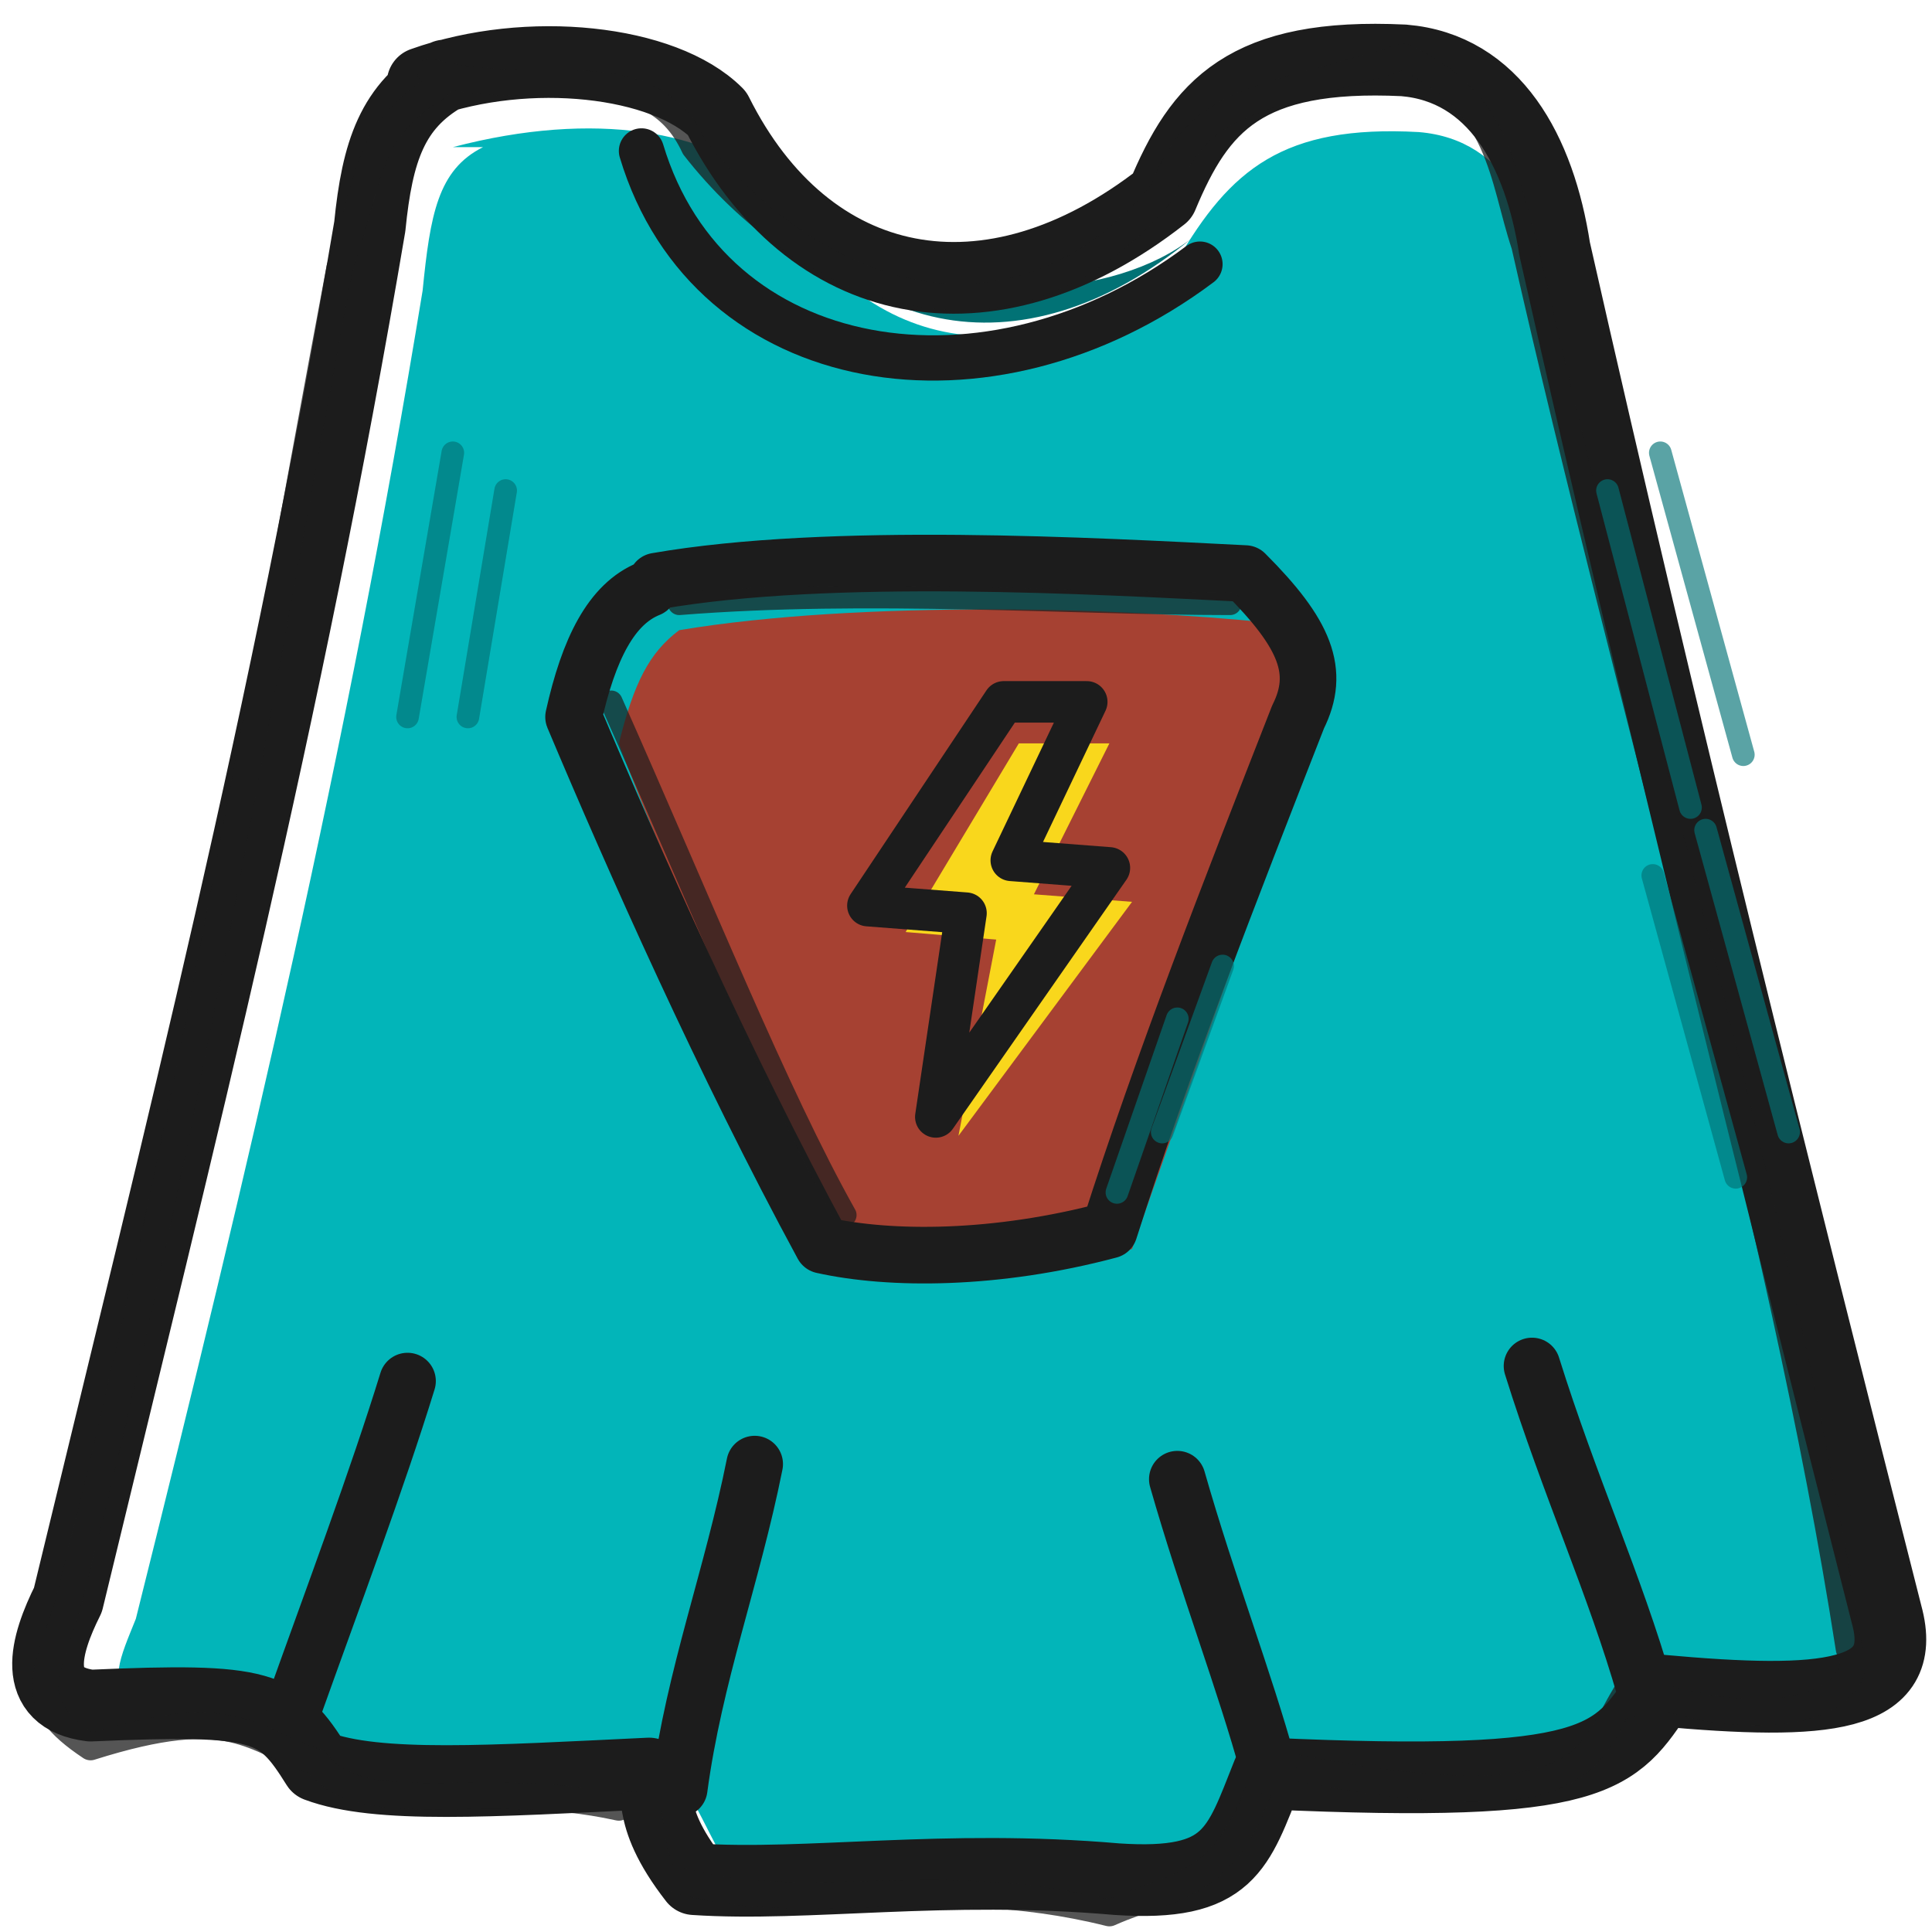
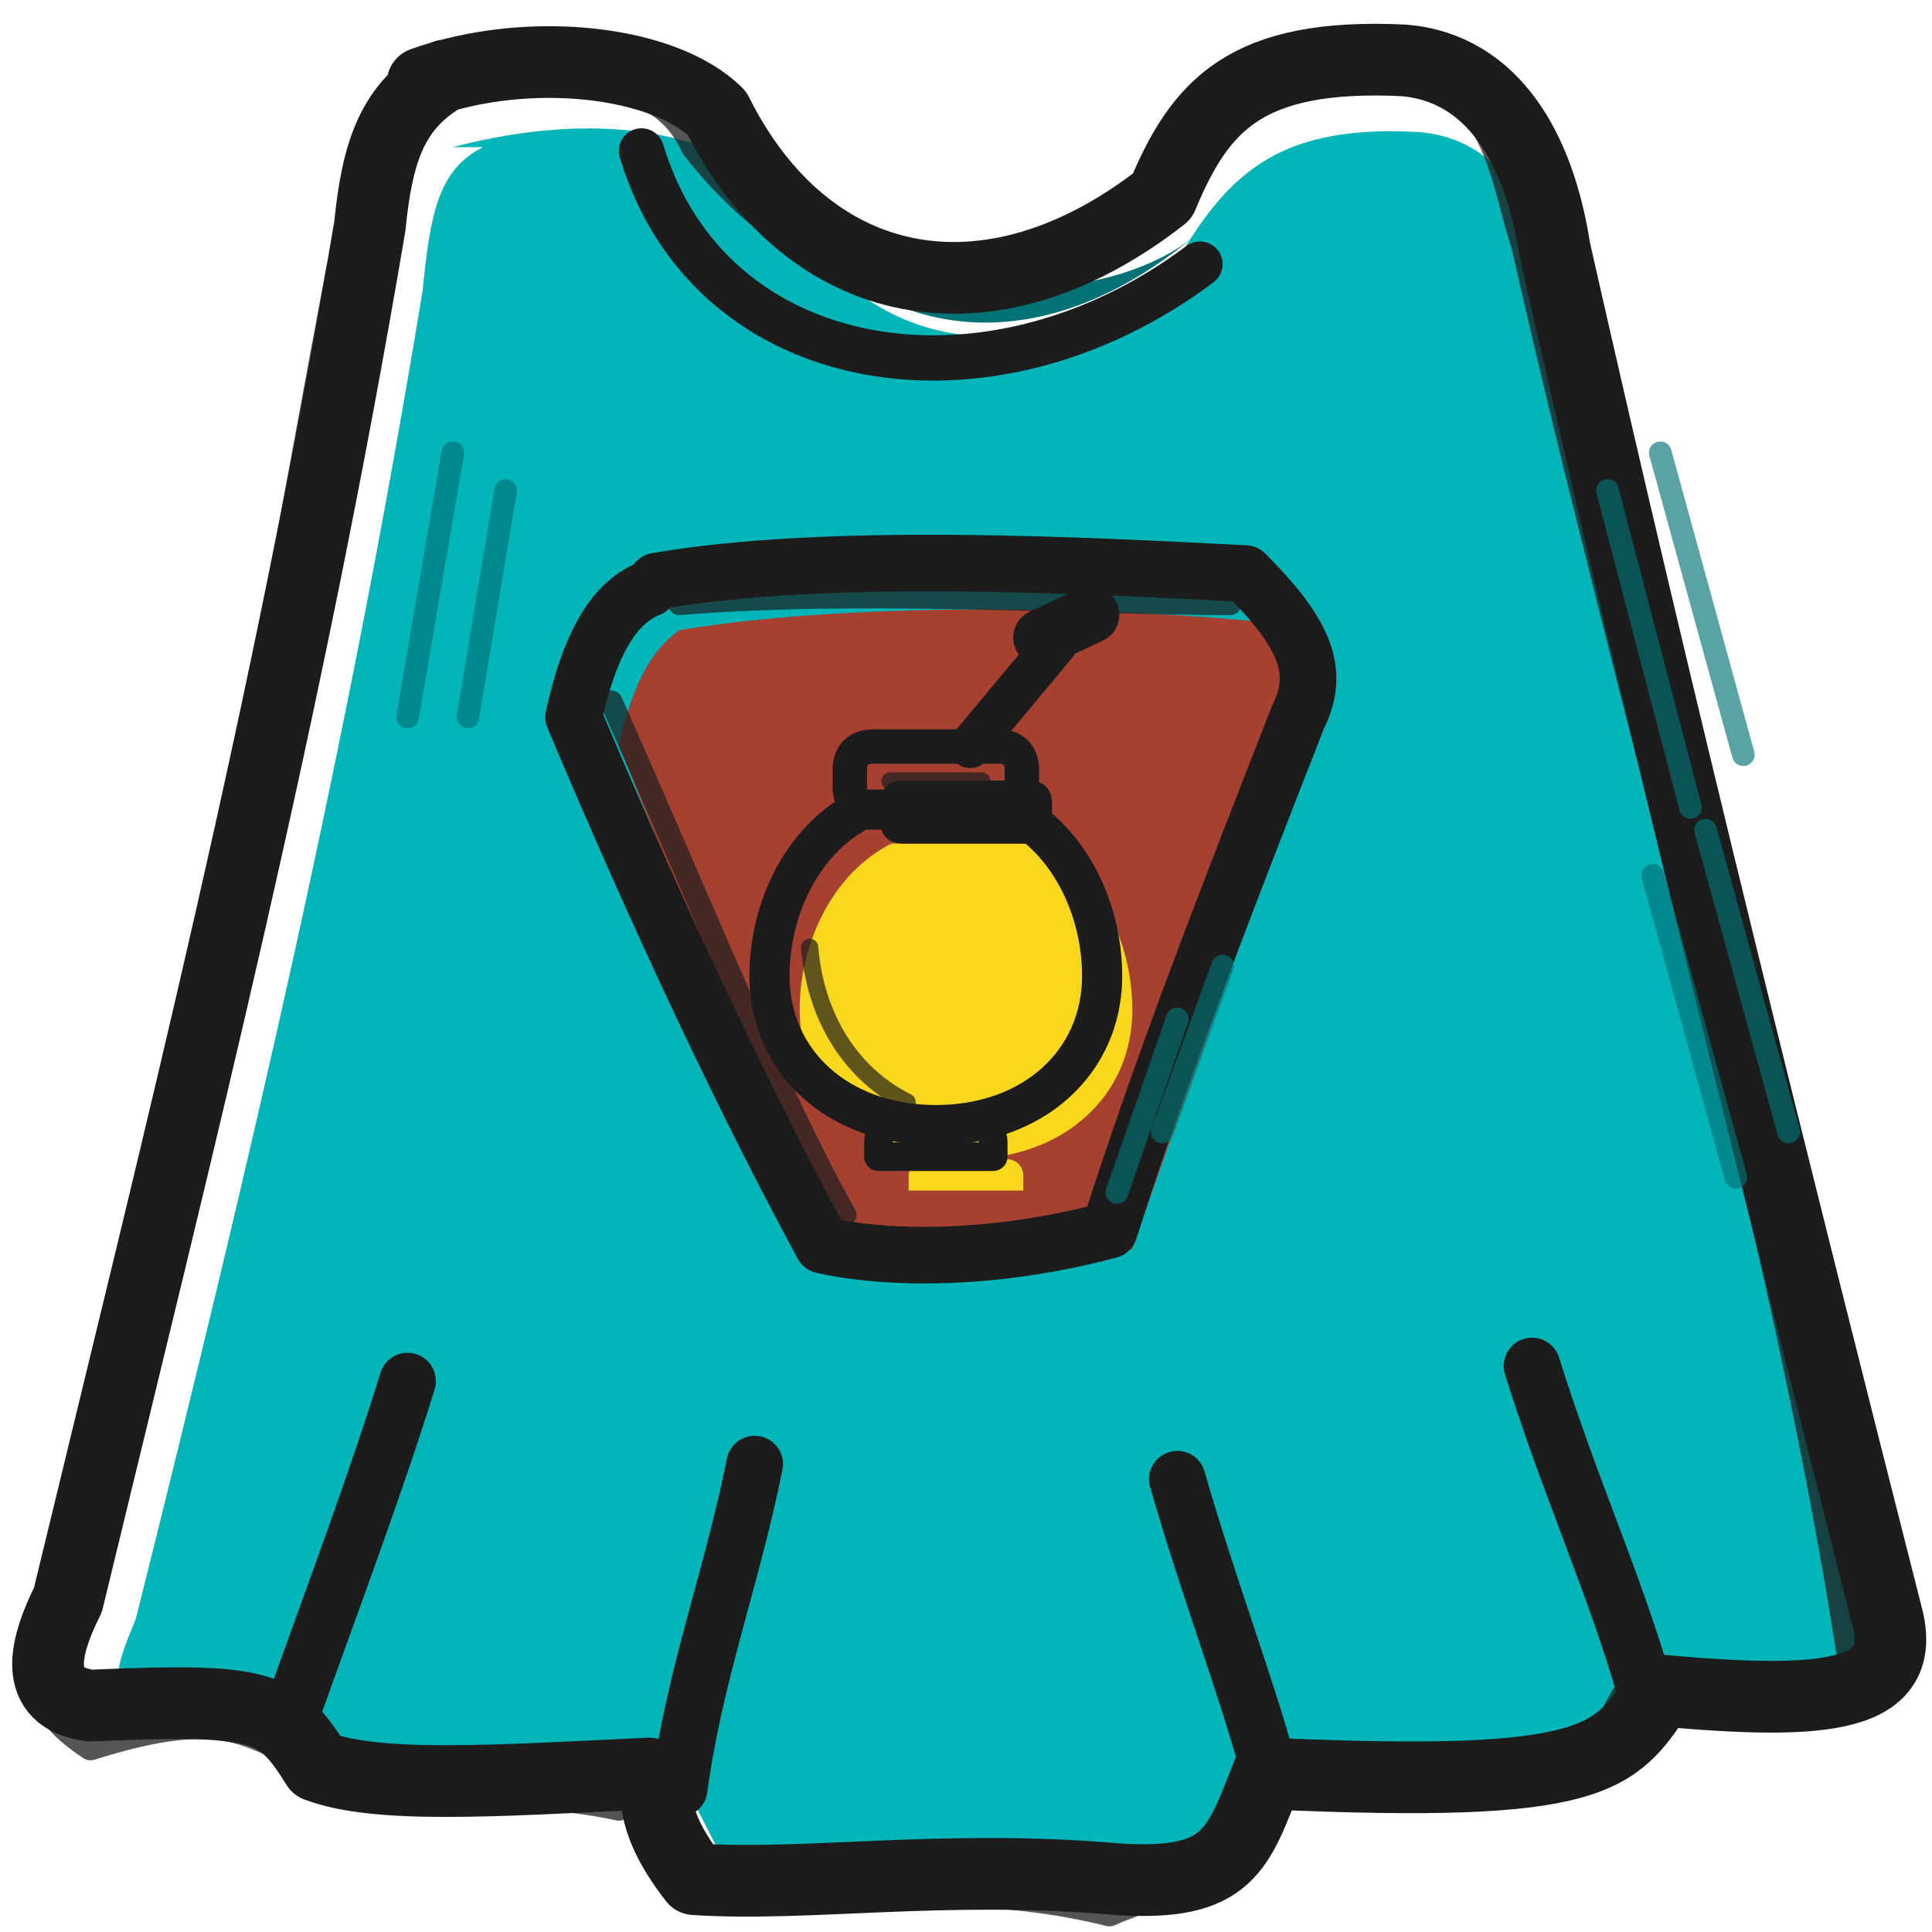
<svg xmlns="http://www.w3.org/2000/svg" width="512" height="512" viewBox="0 0 512 512" fill="none" stroke-linecap="round" stroke-linejoin="round">
  <g stroke="none" transform="translate(8 9)">
    <path fill="#02b5b9" opacity="1" d="M112 30C150 20 180 26 196 40C220 86 264 92 304 60C318 36 332 24 368 26C392 28 400 50 404 72C432 190 462 308 490 424C494 440 478 440 436 438C424 458 420 462 336 460C326 480 322 490 296 488C250 484 214 490 186 488C176 470 176 466 168 460C130 462 100 464 86 458C76 442 70 440 28 442C20 438 24 430 28 420C58 300 84 190 104 68C106 48 108 36 120 30Z" />
    <path fill="#017275" d="M190 32C214 80 262 92 308 54C288 70 244 74 214 52Z" />
    <path fill="#a64132" d="M172 158C220 150 290 152 328 156C340 170 344 176 340 186C324 232 306 282 292 322C262 330 236 332 222 328C196 280 170 226 156 188C160 172 164 164 172 158Z" />
-     <path fill="#f9d71c" d="M262 188L232 238L256 240L246 292L292 230L266 228L286 188Z" />
+     <g transform="translate(248 248) scale(.76) translate(-250 -258)">
+       <path fill="#f9d71c" d="M224 214C204 224 192 248 192 272C192 302 216 324 250 324C284 324 308 302 308 272C308 248 296 224 276 214Z" />
+       <path fill="#1c1c1c" d="M228 192H272C277 192 280 195 280 200V206C280 211 277 214 272 214H228C223 214 220 211 220 206V200C220 195 223 192 228 192Z" />
+       <path fill="#f9d71c" d="M236 324H264C268 324 270 327 270 330V335H230V330C230 327 232 324 236 324Z" />
+     </g>
  </g>
  <g stroke="#1c1c1c">
    <path stroke-width="19" d="M112 22C140 12 176 16 190 30C214 78 262 88 308 52C318 28 330 14 372 16C396 18 408 40 412 66C440 190 470 310 500 428C506 450 484 452 440 448C428 466 424 474 336 470C328 490 326 500 296 498C250 494 214 500 184 498C170 480 176 474 172 470C130 472 100 474 84 468C74 452 70 450 24 452C8 450 12 436 18 424C48 300 76 190 98 60C100 40 104 28 118 20" />
    <path stroke-width="7" opacity=".75" transform="translate(-4 5)" d="M118 14C146 22 176 8 188 34C216 70 270 96 312 46C322 20 338 22 376 10C402 22 402 42 408 60C436 184 476 316 494 432C500 442 480 458 436 442C424 460 428 480 340 462C330 496 316 494 298 502C250 490 214 504 180 492C174 482 180 470 168 474C132 466 100 478 88 462C70 456 66 446 28 458C10 446 16 440 22 420C52 304 70 194 94 66C102 44 100 30 120 18" />
    <path stroke-width="12" d="M170 40C188 100 262 112 318 70" />
    <path stroke-width="15" d="M174 154C220 146 290 150 330 152C346 168 350 178 344 190C326 236 308 282 294 326C264 334 236 334 218 330C192 282 168 228 152 190C156 172 162 160 172 156" />
    <path stroke-width="6" opacity=".7" d="M180 160C230 156 284 160 326 160M162 186C186 240 206 290 224 322" />
-     <path stroke-width="11" d="M266 186L230 240L256 242L248 296L294 230L268 228L288 186Z" />
+     <g transform="translate(248 248) scale(.76) translate(-250 -258)">
+       <path stroke-width="14" d="M224 214C204 224 192 248 192 272C192 302 216 324 250 324C284 324 308 302 308 272C308 248 296 224 276 214Z" />
+       <path stroke-width="12" d="M228 192H272C277 192 280 195 280 200V206C280 211 277 214 272 214H228C223 214 220 211 220 206V200C220 195 223 192 228 192Z" />
+       <path stroke-width="10" d="M236 324H264C268 324 270 327 270 330V335H230V330C230 327 232 324 236 324Z" />
+       <path stroke-width="15" d="M262 192L292 156" />
+       <path stroke-width="20" d="M287 154L304 146" />
+       <path stroke-width="6" opacity=".7" d="M206 262C208 286 220 306 240 316M234 204H266" />
+     </g>
    <path stroke-width="15" d="M108 366C100 392 88 424 78 452" />
    <path stroke-width="15" d="M200 388C194 418 184 444 180 474" />
    <path stroke-width="15" d="M312 392C320 420 330 446 336 468" />
    <path stroke-width="15" d="M406 362C416 394 428 420 436 448" />
    <g stroke-width="6" opacity=".65" stroke="#017275">
      <path d="M440 120L462 200" />
      <path d="M426 130L448 214" />
      <path d="M452 220L474 300" />
      <path d="M438 232L460 312" />
      <path d="M312 270L296 316" />
      <path d="M324 256L308 300" />
      <path d="M120 120L108 190" />
      <path d="M134 130L124 190" />
    </g>
  </g>
</svg>
